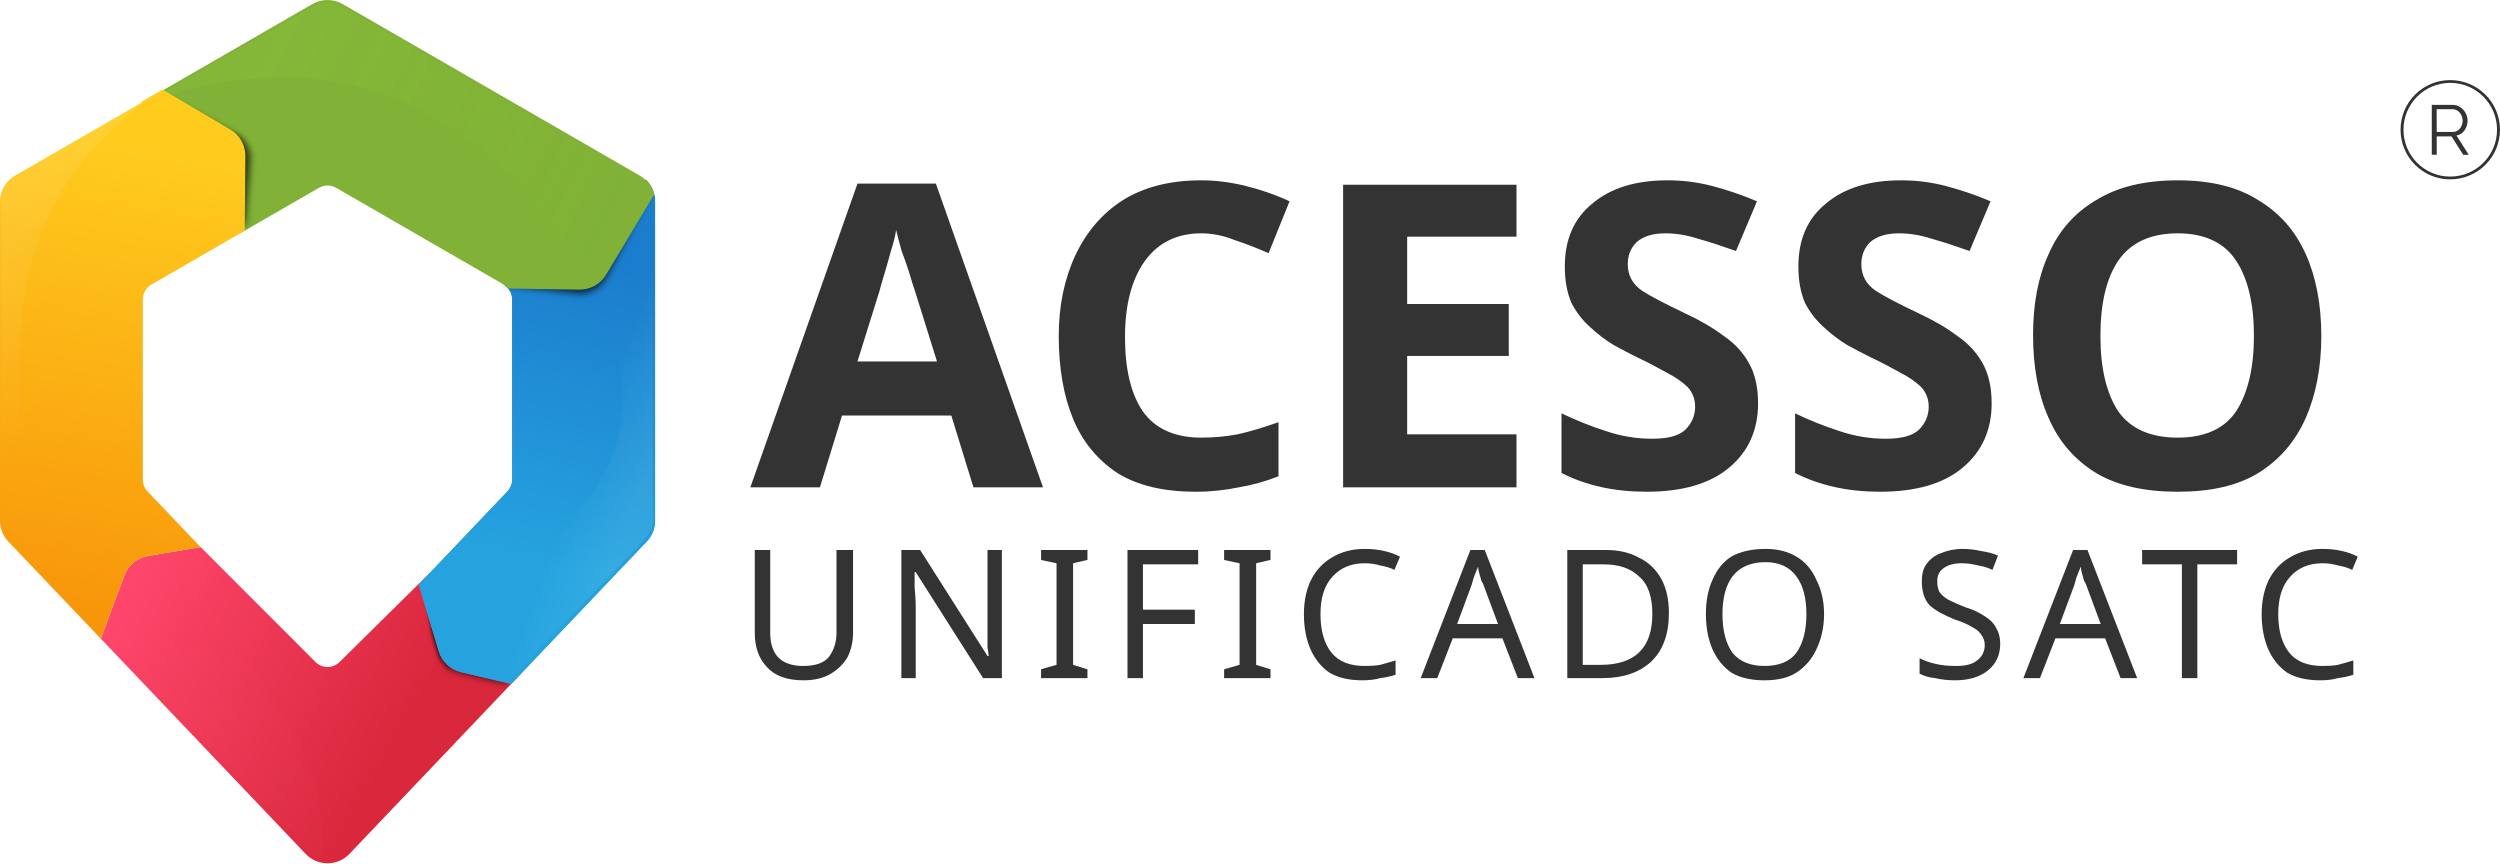
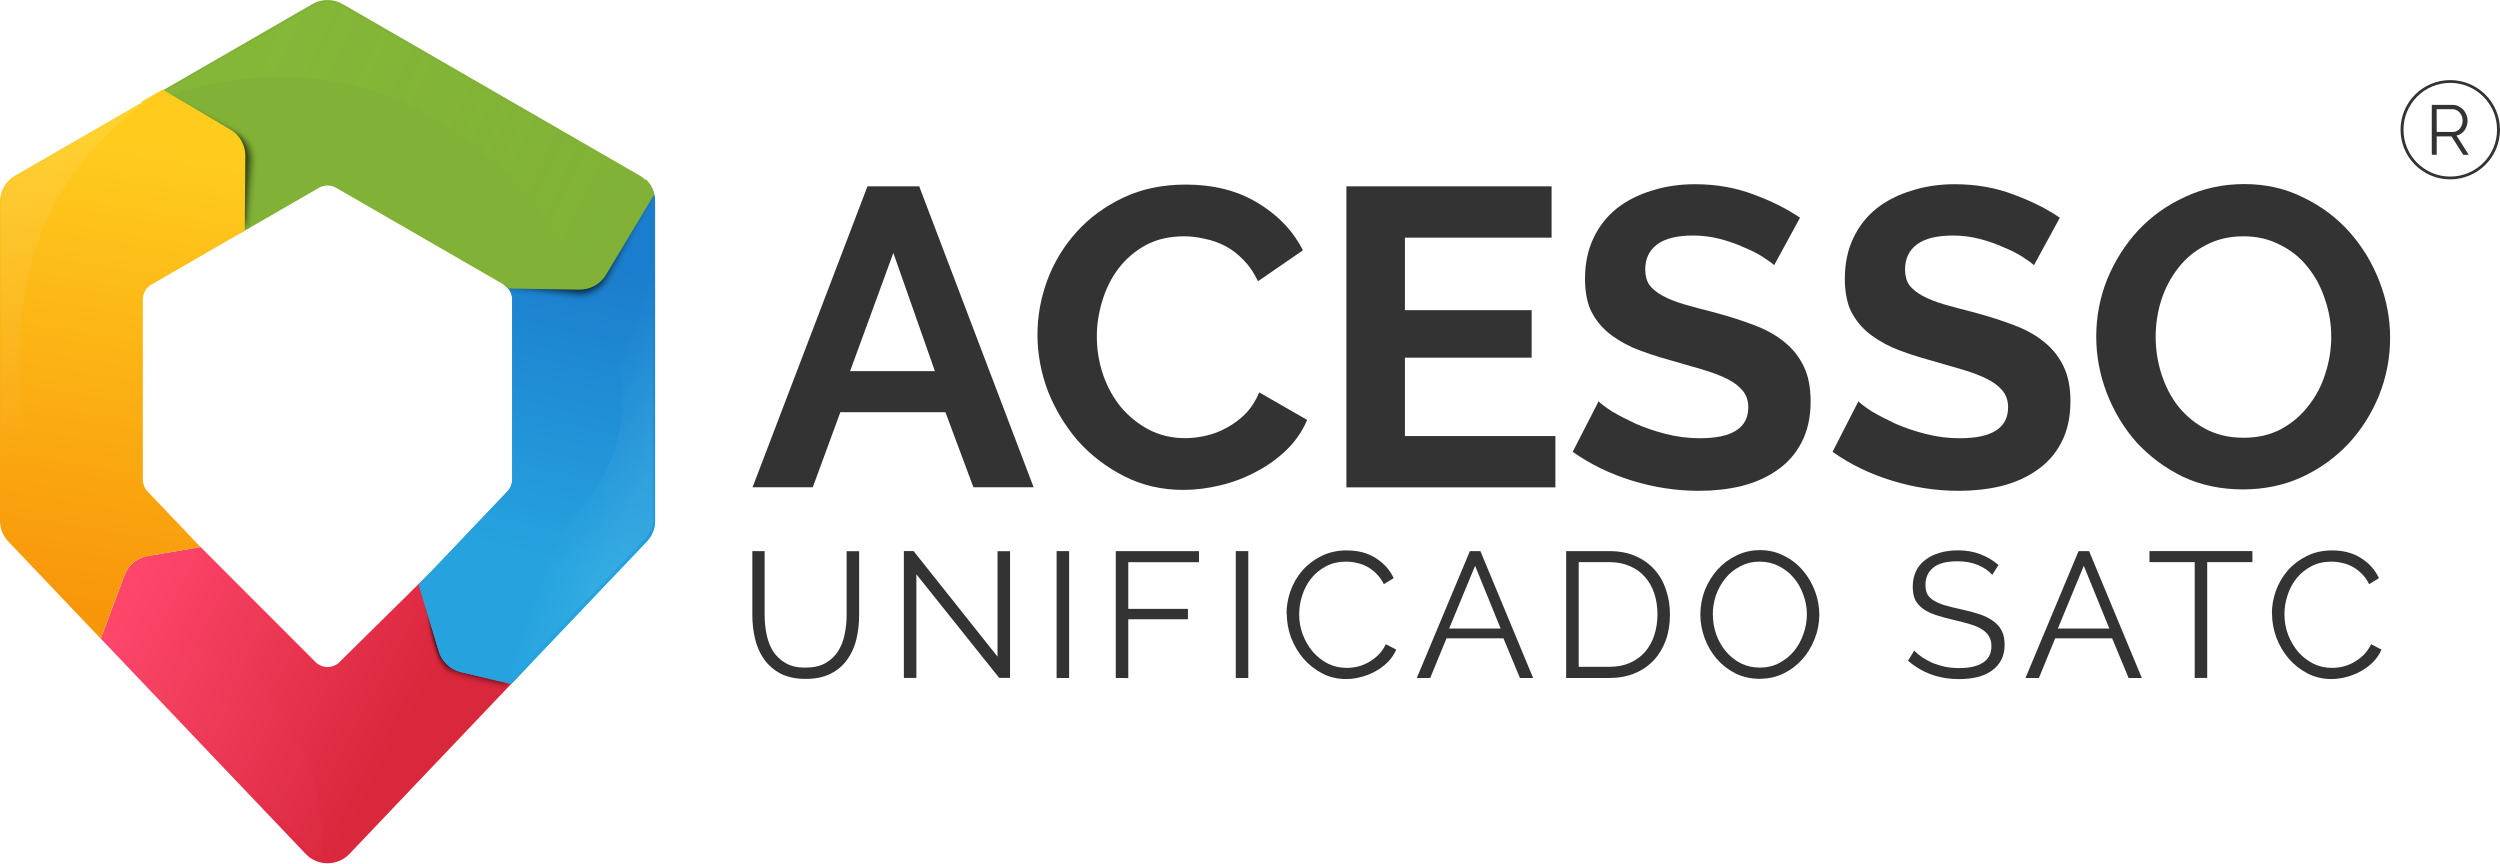
<svg xmlns="http://www.w3.org/2000/svg" xmlns:xlink="http://www.w3.org/1999/xlink" width="35.371mm" height="12.214mm" viewBox="0 0 35.371 12.214" version="1.1" id="svg7308">
  <defs id="defs7302">
    <clipPath id="clipPath86-4-4-1-5-2-3-88-1">
      <path d="M 0,272.487 H 510.417 V 0 H 0 Z" id="path1231-2-6-7-0" />
    </clipPath>
    <linearGradient x1="0" y1="0" x2="1" y2="0" gradientUnits="userSpaceOnUse" gradientTransform="matrix(-5.39e-5,-1232.079,-1232.079,5.39e-5,575.7891,917.7832)" spreadMethod="pad" id="linearGradient19407">
      <stop style="stop-opacity:1;stop-color:#81b237" offset="0" id="stop19401" />
      <stop style="stop-opacity:1;stop-color:#9cd91e" offset="1" id="stop19405" />
    </linearGradient>
    <linearGradient x1="0" y1="0" x2="1" y2="0" gradientUnits="userSpaceOnUse" gradientTransform="matrix(-5.39e-5,-1232.079,-1232.079,5.39e-5,575.7891,917.7832)" spreadMethod="pad" id="linearGradient58122">
      <stop style="stop-opacity:0.065;stop-color:#b9ff4f" offset="0" id="stop58118" />
      <stop style="stop-opacity:0;stop-color:#9cd91e" offset="1" id="stop58120" />
    </linearGradient>
    <mask maskUnits="userSpaceOnUse" id="mask7128-5-0">
      <path id="path7130-4-6" style="color:#000000;font-style:normal;font-variant:normal;font-weight:normal;font-stretch:normal;font-size:medium;line-height:normal;font-family:sans-serif;font-variant-ligatures:normal;font-variant-position:normal;font-variant-caps:normal;font-variant-numeric:normal;font-variant-alternates:normal;font-variant-east-asian:normal;font-feature-settings:normal;font-variation-settings:normal;text-indent:0;text-align:start;text-decoration:none;text-decoration-line:none;text-decoration-style:solid;text-decoration-color:#000000;letter-spacing:normal;word-spacing:normal;text-transform:none;writing-mode:lr-tb;direction:ltr;text-orientation:mixed;dominant-baseline:auto;baseline-shift:baseline;text-anchor:start;white-space:normal;shape-padding:0;shape-margin:0;inline-size:0;clip-rule:nonzero;display:inline;overflow:visible;visibility:visible;isolation:auto;mix-blend-mode:normal;color-interpolation:sRGB;color-interpolation-filters:linearRGB;solid-color:#000000;solid-opacity:1;vector-effect:none;fill:#f8b21b;fill-opacity:1;fill-rule:nonzero;stroke:none;stroke-width:1;stroke-linecap:round;stroke-linejoin:round;stroke-miterlimit:4;stroke-dasharray:none;stroke-dashoffset:0;stroke-opacity:1;paint-order:stroke fill markers;color-rendering:auto;image-rendering:auto;shape-rendering:auto;text-rendering:auto;enable-background:accumulate;stop-color:#000000" d="m 100.949,821.205 0.523,-0.19 -0.006,-0.018 3.096,-1.124 c 0.23,-0.083 0.397,-0.283 0.44,-0.523 l 1.255,-7.081 a 0.683,0.683 0 0 0 0.004,-0.03 c 0.004,-0.023 0.004,-0.046 0.005,-0.069 a 0.683,0.683 0 0 0 3.4e-4,-0.008 0.683,0.683 0 0 0 -0.115,-0.39 l -1.67,-2.52 -0.774,1.315 c -0.063,0.106 -0.153,0.193 -0.261,0.252 -0.102,0.056 -0.216,0.085 -0.332,0.084 l -1.209,-0.01 0.958,1.446 a 0.385,0.385 0 0 1 0.059,0.28 l -0.71,4.004 a 0.385,0.385 0 0 1 -0.248,0.295 l -2.285,0.829 -0.308,1.659 c -0.021,0.114 -0.012,0.232 0.025,0.341 l -5.21e-4,-9e-5 c 0.039,0.117 0.109,0.221 0.202,0.301 z" />
    </mask>
    <linearGradient xlink:href="#linearGradient8829" id="linearGradient11050-8-7" gradientUnits="userSpaceOnUse" x1="109.549" y1="812" x2="103.401" y2="808.67" />
    <linearGradient id="linearGradient8829">
      <stop style="stop-color:#d9273c;stop-opacity:1" offset="0" id="stop8824" />
      <stop style="stop-color:#fe466b;stop-opacity:1" offset="1" id="stop8827" />
    </linearGradient>
    <filter style="color-interpolation-filters:sRGB" id="filter10979-9-8" x="-0.08" width="1.16" y="-0.07" height="1.141">
      <feGaussianBlur stdDeviation="0.065" id="feGaussianBlur10981-4-8" />
    </filter>
    <linearGradient xlink:href="#linearGradient19423" id="linearGradient59551" gradientUnits="userSpaceOnUse" x1="114.041" y1="801.662" x2="112.405" y2="808.474" />
    <linearGradient id="linearGradient19423">
      <stop style="stop-color:#1b7dcd;stop-opacity:1" offset="0" id="stop19419" />
      <stop style="stop-color:#26a3df;stop-opacity:1" offset="1" id="stop19421" />
    </linearGradient>
    <filter style="color-interpolation-filters:sRGB" id="filter10971-1-9" x="-0.064" width="1.127" y="-0.091" height="1.182">
      <feGaussianBlur stdDeviation="0.087" id="feGaussianBlur10973-86-1" />
    </filter>
    <linearGradient xlink:href="#linearGradient58134" id="linearGradient11056-7-4" gradientUnits="userSpaceOnUse" x1="114.779" y1="806.793" x2="113.399" y2="806.302" />
    <linearGradient id="linearGradient58134">
      <stop style="stop-color:#b9ffff;stop-opacity:0.102" offset="0" id="stop58130" />
      <stop style="stop-color:#b9ffff;stop-opacity:0" offset="1" id="stop58132" />
    </linearGradient>
    <linearGradient xlink:href="#linearGradient19407" id="linearGradient11058-2-4" gradientUnits="userSpaceOnUse" x1="105.969" y1="797.332" x2="114.378" y2="801.121" />
    <filter style="color-interpolation-filters:sRGB" id="filter10967-1-6" x="-0.095" width="1.191" y="-0.062" height="1.124">
      <feGaussianBlur stdDeviation="0.077" id="feGaussianBlur10969-2-3" />
    </filter>
    <linearGradient xlink:href="#linearGradient58122" id="linearGradient59553" gradientUnits="userSpaceOnUse" gradientTransform="translate(-0.01653646,0.0578776)" x1="106.528" y1="796.533" x2="114.416" y2="800.254" />
    <linearGradient xlink:href="#linearGradient7136" id="linearGradient11062-7-8" gradientUnits="userSpaceOnUse" x1="103.951" y1="799.074" x2="102.229" y2="809.522" />
    <linearGradient id="linearGradient7136">
      <stop style="stop-color:#ffcc1e;stop-opacity:1" offset="0" id="stop7132" />
      <stop style="stop-color:#f8960a;stop-opacity:1" offset="1" id="stop7134" />
    </linearGradient>
    <mask maskUnits="userSpaceOnUse" id="mask7128-5-0-0">
      <path id="path7130-4-6-9" style="color:#000000;font-style:normal;font-variant:normal;font-weight:normal;font-stretch:normal;font-size:medium;line-height:normal;font-family:sans-serif;font-variant-ligatures:normal;font-variant-position:normal;font-variant-caps:normal;font-variant-numeric:normal;font-variant-alternates:normal;font-variant-east-asian:normal;font-feature-settings:normal;font-variation-settings:normal;text-indent:0;text-align:start;text-decoration:none;text-decoration-line:none;text-decoration-style:solid;text-decoration-color:#000000;letter-spacing:normal;word-spacing:normal;text-transform:none;writing-mode:lr-tb;direction:ltr;text-orientation:mixed;dominant-baseline:auto;baseline-shift:baseline;text-anchor:start;white-space:normal;shape-padding:0;shape-margin:0;inline-size:0;clip-rule:nonzero;display:inline;overflow:visible;visibility:visible;isolation:auto;mix-blend-mode:normal;color-interpolation:sRGB;color-interpolation-filters:linearRGB;solid-color:#000000;solid-opacity:1;vector-effect:none;fill:#f8b21b;fill-opacity:1;fill-rule:nonzero;stroke:none;stroke-width:1;stroke-linecap:round;stroke-linejoin:round;stroke-miterlimit:4;stroke-dasharray:none;stroke-dashoffset:0;stroke-opacity:1;paint-order:stroke fill markers;color-rendering:auto;image-rendering:auto;shape-rendering:auto;text-rendering:auto;enable-background:accumulate;stop-color:#000000" d="m 100.949,821.205 0.523,-0.19 -0.006,-0.018 3.096,-1.124 c 0.23,-0.083 0.397,-0.283 0.44,-0.523 l 1.255,-7.081 a 0.683,0.683 0 0 0 0.004,-0.03 c 0.004,-0.023 0.004,-0.046 0.005,-0.069 a 0.683,0.683 0 0 0 3.4e-4,-0.008 0.683,0.683 0 0 0 -0.115,-0.39 l -1.67,-2.52 -0.774,1.315 c -0.063,0.106 -0.153,0.193 -0.261,0.252 -0.102,0.056 -0.216,0.085 -0.332,0.084 l -1.209,-0.01 0.958,1.446 a 0.385,0.385 0 0 1 0.059,0.28 l -0.71,4.004 a 0.385,0.385 0 0 1 -0.248,0.295 l -2.285,0.829 -0.308,1.659 c -0.021,0.114 -0.012,0.232 0.025,0.341 l -5.21e-4,-9e-5 c 0.039,0.117 0.109,0.221 0.202,0.301 z" />
    </mask>
    <filter style="color-interpolation-filters:sRGB" id="filter10975-8-0" x="-0.069" width="1.138" y="-0.082" height="1.164">
      <feGaussianBlur stdDeviation="0.069" id="feGaussianBlur10977-2-5" />
    </filter>
    <linearGradient xlink:href="#linearGradient58140" id="linearGradient11064-6-7" gradientUnits="userSpaceOnUse" x1="103.806" y1="812.806" x2="104.448" y2="809.857" />
    <linearGradient id="linearGradient58140">
      <stop style="stop-color:#ffffff;stop-opacity:0.012" offset="0" id="stop58136" />
      <stop style="stop-color:#fefefe;stop-opacity:0" offset="1" id="stop58138" />
    </linearGradient>
    <linearGradient xlink:href="#linearGradient58128" id="linearGradient11066-6-4" gradientUnits="userSpaceOnUse" x1="98.993" y1="799.286" x2="103.352" y2="802.949" />
    <linearGradient id="linearGradient58128">
      <stop style="stop-color:#fefefe;stop-opacity:0.134" offset="0" id="stop58124" />
      <stop style="stop-color:#fefefe;stop-opacity:0;" offset="1" id="stop58126" />
    </linearGradient>
    <linearGradient xlink:href="#linearGradient19423" id="linearGradient1405" gradientUnits="userSpaceOnUse" x1="114.041" y1="801.662" x2="112.405" y2="808.474" />
  </defs>
  <g id="layer1" transform="translate(-77.37483,-185.5533)">
    <g id="g59726" transform="translate(-153.7238,180.6441)">
      <g id="g11046-2-1" transform="matrix(0.6272541,0,0,0.6272541,168.1795,-494.2279)">
        <path id="path11020-6-2" style="color:#000000;font-style:normal;font-variant:normal;font-weight:normal;font-stretch:normal;font-size:medium;line-height:normal;font-family:sans-serif;font-variant-ligatures:normal;font-variant-position:normal;font-variant-caps:normal;font-variant-numeric:normal;font-variant-alternates:normal;font-variant-east-asian:normal;font-feature-settings:normal;font-variation-settings:normal;text-indent:0;text-align:start;text-decoration:none;text-decoration-line:none;text-decoration-style:solid;text-decoration-color:#000000;letter-spacing:normal;word-spacing:normal;text-transform:none;writing-mode:lr-tb;direction:ltr;text-orientation:mixed;dominant-baseline:auto;baseline-shift:baseline;text-anchor:start;white-space:normal;shape-padding:0;shape-margin:0;inline-size:0;clip-rule:nonzero;display:inline;overflow:visible;visibility:visible;isolation:auto;mix-blend-mode:normal;color-interpolation:sRGB;color-interpolation-filters:linearRGB;solid-color:#000000;solid-opacity:1;vector-effect:none;fill:url(#linearGradient11050-8-7);fill-opacity:1;fill-rule:nonzero;stroke:none;stroke-width:1;stroke-linecap:round;stroke-linejoin:round;stroke-miterlimit:4;stroke-dasharray:none;stroke-dashoffset:0;stroke-opacity:1;paint-order:stroke fill markers;color-rendering:auto;image-rendering:auto;shape-rendering:auto;text-rendering:auto;enable-background:accumulate;stop-color:#000000" d="m 104.834,808.089 -1.193,0.201 c -0.114,0.02 -0.222,0.068 -0.312,0.141 -0.096,0.077 -0.17,0.178 -0.213,0.294 l -0.533,1.43 4.62,4.855 c 0.269,0.282 0.719,0.282 0.988,0 l 4.051,-4.257 -2.242,-2.077 -2.025,1.999 c -0.152,0.159 -0.405,0.159 -0.557,0 z" />
        <path id="path11022-18-6" style="color:#000000;font-style:normal;font-variant:normal;font-weight:normal;font-stretch:normal;font-size:medium;line-height:normal;font-family:sans-serif;font-variant-ligatures:normal;font-variant-position:normal;font-variant-caps:normal;font-variant-numeric:normal;font-variant-alternates:normal;font-variant-east-asian:normal;font-feature-settings:normal;font-variation-settings:normal;text-indent:0;text-align:start;text-decoration:none;text-decoration-line:none;text-decoration-style:solid;text-decoration-color:#000000;letter-spacing:normal;word-spacing:normal;text-transform:none;writing-mode:lr-tb;direction:ltr;text-orientation:mixed;dominant-baseline:auto;baseline-shift:baseline;text-anchor:start;white-space:normal;shape-padding:0;shape-margin:0;inline-size:0;clip-rule:nonzero;display:inline;overflow:visible;visibility:visible;isolation:auto;mix-blend-mode:normal;color-interpolation:sRGB;color-interpolation-filters:linearRGB;solid-color:#000000;solid-opacity:1;vector-effect:none;fill:#000000;fill-opacity:0.7;fill-rule:nonzero;stroke:none;stroke-width:1;stroke-linecap:round;stroke-linejoin:round;stroke-miterlimit:4;stroke-dasharray:none;stroke-dashoffset:0;stroke-opacity:1;paint-order:stroke fill markers;filter:url(#filter10979-9-8);color-rendering:auto;image-rendering:auto;shape-rendering:auto;text-rendering:auto;enable-background:accumulate;stop-color:#000000" d="m 110.796,811.775 c 0.107,-0.06 0.394,-0.582 0.456,-0.688 0.549,-0.952 0.081,-0.329 0.224,-0.639 l -2.593,1.261 1.044,0.156 c 0.116,-5.1e-4 0.589,0.035 0.69,-0.022 z" transform="rotate(73.64194,111.2403,810.9927)" />
        <path id="path11024-4-4" style="color:#000000;font-style:normal;font-variant:normal;font-weight:normal;font-stretch:normal;font-size:medium;line-height:normal;font-family:sans-serif;font-variant-ligatures:normal;font-variant-position:normal;font-variant-caps:normal;font-variant-numeric:normal;font-variant-alternates:normal;font-variant-east-asian:normal;font-feature-settings:normal;font-variation-settings:normal;text-indent:0;text-align:start;text-decoration:none;text-decoration-line:none;text-decoration-style:solid;text-decoration-color:#000000;letter-spacing:normal;word-spacing:normal;text-transform:none;writing-mode:lr-tb;direction:ltr;text-orientation:mixed;dominant-baseline:auto;baseline-shift:baseline;text-anchor:start;white-space:normal;shape-padding:0;shape-margin:0;inline-size:0;clip-rule:nonzero;display:inline;overflow:visible;visibility:visible;isolation:auto;mix-blend-mode:normal;color-interpolation:sRGB;color-interpolation-filters:linearRGB;solid-color:#000000;solid-opacity:1;vector-effect:none;fill:url(#linearGradient1405);fill-opacity:1;fill-rule:nonzero;stroke:none;stroke-width:1;stroke-linecap:round;stroke-linejoin:round;stroke-miterlimit:4;stroke-dasharray:none;stroke-dashoffset:0;stroke-opacity:1;paint-order:stroke fill markers;color-rendering:auto;image-rendering:auto;shape-rendering:auto;text-rendering:auto;enable-background:accumulate;stop-color:#000000" d="m 114.935,799.876 -3.257,2.296 a 0.385,0.385 0 0 1 0.183,0.328 v 4.067 a 0.385,0.385 0 0 1 -0.105,0.265 l -2.002,2.103 0.452,1.506 c 0.034,0.111 0.095,0.211 0.179,0.292 0.088,0.086 0.198,0.147 0.318,0.176 l 1.136,0.268 3.058,-3.213 a 0.683,0.683 0 0 0 0.18,-0.367 c 0.003,-0.026 0.007,-0.053 0.007,-0.08 a 0.683,0.683 0 0 0 5.2e-4,-0.003 v -0.002 a 0.683,0.683 0 0 0 0,-0.019 v -7.192 c 8e-5,-0.155 -0.052,-0.305 -0.149,-0.426 z" />
        <path id="path11026-8-8" style="color:#000000;font-style:normal;font-variant:normal;font-weight:normal;font-stretch:normal;font-size:medium;line-height:normal;font-family:sans-serif;font-variant-ligatures:normal;font-variant-position:normal;font-variant-caps:normal;font-variant-numeric:normal;font-variant-alternates:normal;font-variant-east-asian:normal;font-feature-settings:normal;font-variation-settings:normal;text-indent:0;text-align:start;text-decoration:none;text-decoration-line:none;text-decoration-style:solid;text-decoration-color:#000000;letter-spacing:normal;word-spacing:normal;text-transform:none;writing-mode:lr-tb;direction:ltr;text-orientation:mixed;dominant-baseline:auto;baseline-shift:baseline;text-anchor:start;white-space:normal;shape-padding:0;shape-margin:0;inline-size:0;clip-rule:nonzero;display:inline;overflow:visible;visibility:visible;isolation:auto;mix-blend-mode:normal;color-interpolation:sRGB;color-interpolation-filters:linearRGB;solid-color:#000000;solid-opacity:1;vector-effect:none;fill:url(#linearGradient59551);fill-opacity:1;fill-rule:nonzero;stroke:none;stroke-width:1;stroke-linecap:round;stroke-linejoin:round;stroke-miterlimit:4;stroke-dasharray:none;stroke-dashoffset:0;stroke-opacity:1;paint-order:stroke fill markers;color-rendering:auto;image-rendering:auto;shape-rendering:auto;text-rendering:auto;enable-background:accumulate;stop-color:#000000" d="m 114.935,799.876 -3.257,2.296 a 0.385,0.385 0 0 1 0.183,0.328 v 4.067 a 0.385,0.385 0 0 1 -0.105,0.265 l -2.002,2.103 0.452,1.506 c 0.034,0.111 0.095,0.211 0.179,0.292 0.088,0.086 0.198,0.147 0.318,0.176 l 1.136,0.268 3.058,-3.213 a 0.683,0.683 0 0 0 0.18,-0.367 c 0.003,-0.026 0.007,-0.053 0.007,-0.08 a 0.683,0.683 0 0 0 5.2e-4,-0.003 v -0.002 a 0.683,0.683 0 0 0 0,-0.019 v -7.192 c 8e-5,-0.155 -0.052,-0.305 -0.149,-0.426 z" />
        <path id="path11028-1-4" style="color:#000000;font-style:normal;font-variant:normal;font-weight:normal;font-stretch:normal;font-size:medium;line-height:normal;font-family:sans-serif;font-variant-ligatures:normal;font-variant-position:normal;font-variant-caps:normal;font-variant-numeric:normal;font-variant-alternates:normal;font-variant-east-asian:normal;font-feature-settings:normal;font-variation-settings:normal;text-indent:0;text-align:start;text-decoration:none;text-decoration-line:none;text-decoration-style:solid;text-decoration-color:#000000;letter-spacing:normal;word-spacing:normal;text-transform:none;writing-mode:lr-tb;direction:ltr;text-orientation:mixed;dominant-baseline:auto;baseline-shift:baseline;text-anchor:start;white-space:normal;shape-padding:0;shape-margin:0;inline-size:0;clip-rule:nonzero;display:inline;overflow:visible;visibility:visible;isolation:auto;mix-blend-mode:normal;color-interpolation:sRGB;color-interpolation-filters:linearRGB;solid-color:#000000;solid-opacity:1;vector-effect:none;fill:#000000;fill-opacity:0.7;fill-rule:nonzero;stroke:none;stroke-width:1;stroke-linecap:round;stroke-linejoin:round;stroke-miterlimit:4;stroke-dasharray:none;stroke-dashoffset:0;stroke-opacity:1;paint-order:stroke fill markers;filter:url(#filter10971-1-9);color-rendering:auto;image-rendering:auto;shape-rendering:auto;text-rendering:auto;enable-background:accumulate;stop-color:#000000" d="m 113.711,802.285 c 0.107,-0.06 0.197,-0.148 0.259,-0.254 l 0.982,-1.949 -3.274,2.091 1.703,0.2 c 0.116,-5.1e-4 0.23,-0.031 0.331,-0.088 z" />
        <path style="fill:url(#linearGradient11056-7-4);fill-opacity:1;stroke:none;stroke-width:0.265px;stroke-linecap:butt;stroke-linejoin:miter;stroke-opacity:1" d="m 115.037,800.232 -0.002,7.114 c 0.026,0.162 0.018,0.337 -0.209,0.594 l -2.999,3.117 c -0.427,-3.915 4.289,-3.574 1.784,-9.082 z" id="path11030-3-4" />
        <path id="path11032-3-9" style="color:#000000;font-style:normal;font-variant:normal;font-weight:normal;font-stretch:normal;font-size:medium;line-height:normal;font-family:sans-serif;font-variant-ligatures:normal;font-variant-position:normal;font-variant-caps:normal;font-variant-numeric:normal;font-variant-alternates:normal;font-variant-east-asian:normal;font-feature-settings:normal;font-variation-settings:normal;text-indent:0;text-align:start;text-decoration:none;text-decoration-line:none;text-decoration-style:solid;text-decoration-color:#000000;letter-spacing:normal;word-spacing:normal;text-transform:none;writing-mode:lr-tb;direction:ltr;text-orientation:mixed;dominant-baseline:auto;baseline-shift:baseline;text-anchor:start;white-space:normal;shape-padding:0;shape-margin:0;inline-size:0;clip-rule:nonzero;display:inline;overflow:visible;visibility:visible;isolation:auto;mix-blend-mode:normal;color-interpolation:sRGB;color-interpolation-filters:linearRGB;solid-color:#000000;solid-opacity:1;vector-effect:none;fill:url(#linearGradient11058-2-4);fill-opacity:1;fill-rule:nonzero;stroke:none;stroke-width:1;stroke-linecap:round;stroke-linejoin:round;stroke-miterlimit:4;stroke-dasharray:none;stroke-dashoffset:0;stroke-opacity:1;paint-order:stroke fill markers;color-rendering:auto;image-rendering:auto;shape-rendering:auto;text-rendering:auto;enable-background:accumulate;stop-color:#000000" d="m 107.707,795.75 c -0.123,-0.002 -0.245,0.029 -0.351,0.09 l -3.415,1.971 1.806,3.188 1.758,-1.014 a 0.385,0.385 0 0 1 0.198,-0.051 0.385,0.385 0 0 1 0.186,0.051 l 3.78,2.182 a 0.385,0.385 0 0 1 0.106,0.09 l 1.606,0.025 c 0.116,9.5e-4 0.23,-0.027 0.332,-0.082 0.109,-0.058 0.2,-0.144 0.264,-0.249 l 1.09,-1.821 a 0.683,0.683 0 0 0 -0.187,-0.335 l -0.015,0.009 c -0.038,-0.035 -0.078,-0.067 -0.122,-0.092 l -6.705,-3.871 c -0.101,-0.058 -0.214,-0.088 -0.33,-0.09 z" />
        <path id="path11034-1-8" style="color:#000000;font-style:normal;font-variant:normal;font-weight:normal;font-stretch:normal;font-size:medium;line-height:normal;font-family:sans-serif;font-variant-ligatures:normal;font-variant-position:normal;font-variant-caps:normal;font-variant-numeric:normal;font-variant-alternates:normal;font-variant-east-asian:normal;font-feature-settings:normal;font-variation-settings:normal;text-indent:0;text-align:start;text-decoration:none;text-decoration-line:none;text-decoration-style:solid;text-decoration-color:#000000;letter-spacing:normal;word-spacing:normal;text-transform:none;writing-mode:lr-tb;direction:ltr;text-orientation:mixed;dominant-baseline:auto;baseline-shift:baseline;text-anchor:start;white-space:normal;shape-padding:0;shape-margin:0;inline-size:0;clip-rule:nonzero;display:inline;overflow:visible;visibility:visible;isolation:auto;mix-blend-mode:normal;color-interpolation:sRGB;color-interpolation-filters:linearRGB;solid-color:#000000;solid-opacity:1;vector-effect:none;fill:#000000;fill-opacity:0.7;fill-rule:nonzero;stroke:none;stroke-width:1;stroke-linecap:round;stroke-linejoin:round;stroke-miterlimit:4;stroke-dasharray:none;stroke-dashoffset:0;stroke-opacity:1;paint-order:stroke fill markers;filter:url(#filter10967-1-6);color-rendering:auto;image-rendering:auto;shape-rendering:auto;text-rendering:auto;enable-background:accumulate;stop-color:#000000" d="m 102.453,809.451 c 0.107,-0.06 0.197,-0.148 0.259,-0.254 l 0.636,-1.79 -2.707,2.228 1.482,-0.096 c 0.116,-5.1e-4 0.23,-0.031 0.331,-0.088 z" transform="rotate(-81.77969,98.20286,802.2803)" />
        <path style="fill:url(#linearGradient59553);fill-opacity:1;stroke:none;stroke-width:0.265px;stroke-linecap:butt;stroke-linejoin:miter;stroke-opacity:1" d="m 103.486,798.121 3.926,-2.25 c 0.149,-0.071 0.318,-0.113 0.628,0.033 l 6.823,3.947 0.187,0.335 -1.355,2.155 c -2.468,-4.552 -6.291,-5.752 -10.208,-4.221 z" id="path11036-3-2" />
        <path id="path11038-0-8" style="color:#000000;font-style:normal;font-variant:normal;font-weight:normal;font-stretch:normal;font-size:medium;line-height:normal;font-family:sans-serif;font-variant-ligatures:normal;font-variant-position:normal;font-variant-caps:normal;font-variant-numeric:normal;font-variant-alternates:normal;font-variant-east-asian:normal;font-feature-settings:normal;font-variation-settings:normal;text-indent:0;text-align:start;text-decoration:none;text-decoration-line:none;text-decoration-style:solid;text-decoration-color:#000000;letter-spacing:normal;word-spacing:normal;text-transform:none;writing-mode:lr-tb;direction:ltr;text-orientation:mixed;dominant-baseline:auto;baseline-shift:baseline;text-anchor:start;white-space:normal;shape-padding:0;shape-margin:0;inline-size:0;clip-rule:nonzero;display:inline;overflow:visible;visibility:visible;isolation:auto;mix-blend-mode:normal;color-interpolation:sRGB;color-interpolation-filters:linearRGB;solid-color:#000000;solid-opacity:1;vector-effect:none;fill:url(#linearGradient11062-7-8);fill-opacity:1;fill-rule:nonzero;stroke:none;stroke-width:1;stroke-linecap:round;stroke-linejoin:round;stroke-miterlimit:4;stroke-dasharray:none;stroke-dashoffset:0;stroke-opacity:1;paint-order:stroke fill markers;color-rendering:auto;image-rendering:auto;shape-rendering:auto;text-rendering:auto;enable-background:accumulate;stop-color:#000000" d="m 103.976,797.77 -0.482,0.278 0.009,0.016 -2.853,1.647 c -0.211,0.122 -0.342,0.348 -0.342,0.592 v 7.192 a 0.683,0.683 0 0 0 0.001,0.03 c 2.6e-4,0.023 0.004,0.046 0.007,0.069 a 0.683,0.683 0 0 0 10e-4,0.008 0.683,0.683 0 0 0 0.181,0.364 l 2.084,2.19 0.533,-1.43 c 0.043,-0.115 0.117,-0.217 0.213,-0.294 0.09,-0.073 0.198,-0.121 0.312,-0.141 l 1.193,-0.201 -1.196,-1.256 a 0.385,0.385 0 0 1 -0.106,-0.265 v -4.067 a 0.385,0.385 0 0 1 0.193,-0.334 l 2.105,-1.215 0.014,-1.688 c 8e-4,-0.116 -0.029,-0.23 -0.085,-0.332 h 5.2e-4 c -0.059,-0.108 -0.146,-0.199 -0.252,-0.261 z" />
        <path id="path11040-4-5" style="color:#000000;font-style:normal;font-variant:normal;font-weight:normal;font-stretch:normal;font-size:medium;line-height:normal;font-family:sans-serif;font-variant-ligatures:normal;font-variant-position:normal;font-variant-caps:normal;font-variant-numeric:normal;font-variant-alternates:normal;font-variant-east-asian:normal;font-feature-settings:normal;font-variation-settings:normal;text-indent:0;text-align:start;text-decoration:none;text-decoration-line:none;text-decoration-style:solid;text-decoration-color:#000000;letter-spacing:normal;word-spacing:normal;text-transform:none;writing-mode:lr-tb;direction:ltr;text-orientation:mixed;dominant-baseline:auto;baseline-shift:baseline;text-anchor:start;white-space:normal;shape-padding:0;shape-margin:0;inline-size:0;clip-rule:nonzero;display:inline;overflow:visible;visibility:visible;isolation:auto;mix-blend-mode:normal;color-interpolation:sRGB;color-interpolation-filters:linearRGB;solid-color:#000000;solid-opacity:1;vector-effect:none;fill:#000000;fill-opacity:1;fill-rule:nonzero;stroke:none;stroke-width:1;stroke-linecap:round;stroke-linejoin:round;stroke-miterlimit:4;stroke-dasharray:none;stroke-dashoffset:0;stroke-opacity:1;paint-order:stroke fill markers;filter:url(#filter10975-8-0);color-rendering:auto;image-rendering:auto;shape-rendering:auto;text-rendering:auto;enable-background:accumulate;stop-color:#000000" d="m 104.09,809.972 0.364,-0.702 -2.727,1.579 1.507,-0.018 c 0.481,0.098 0.675,-0.465 0.976,-1.041 z" transform="rotate(169.9465,103.4928,809.6202)" mask="url(#mask7128-5-0-0)" />
        <path style="fill:url(#linearGradient11064-6-7);fill-opacity:1;stroke:none;stroke-width:0.265px;stroke-linecap:butt;stroke-linejoin:miter;stroke-opacity:1" d="m 104.834,808.089 -1.223,0.232 c -0.156,0.05 -0.389,0.173 -0.486,0.434 l -0.522,1.394 4.924,4.997 c 0.447,-2.699 -2.426,-4.674 -2.693,-7.057 z" id="path11042-5-9" />
        <path style="fill:url(#linearGradient11066-6-4);fill-opacity:1;stroke:none;stroke-width:0.265px;stroke-linecap:butt;stroke-linejoin:miter;stroke-opacity:1" d="m 103.941,797.811 c -4.161,2.743 -3.437,6.962 -2.328,11.298 l -1.052,-1.131 c -0.112,-0.141 -0.2,-0.292 -0.228,-0.605 l -0.006,-7.08 c 0.015,-0.294 0.175,-0.484 0.408,-0.613 z" id="path11044-5-5" />
      </g>
      <g id="g59700" style="fill:#333333">
        <g id="g11016-4-2" transform="matrix(1.013498,0,0,1.013498,191.9995,-34.824)" style="fill:#333333">
          <path style="color:#000000;font-style:normal;font-variant:normal;font-weight:normal;font-stretch:normal;font-size:medium;line-height:normal;font-family:sans-serif;font-variant-ligatures:normal;font-variant-position:normal;font-variant-caps:normal;font-variant-numeric:normal;font-variant-alternates:normal;font-variant-east-asian:normal;font-feature-settings:normal;font-variation-settings:normal;text-indent:0;text-align:start;text-decoration:none;text-decoration-line:none;text-decoration-style:solid;text-decoration-color:#000000;letter-spacing:normal;word-spacing:normal;text-transform:none;writing-mode:lr-tb;direction:ltr;text-orientation:mixed;dominant-baseline:auto;baseline-shift:baseline;text-anchor:start;white-space:normal;shape-padding:0;shape-margin:0;inline-size:0;clip-rule:nonzero;display:inline;overflow:visible;visibility:visible;opacity:1;isolation:auto;mix-blend-mode:normal;color-interpolation:sRGB;color-interpolation-filters:linearRGB;solid-color:#000000;solid-opacity:1;vector-effect:none;fill:#333333;fill-opacity:1;fill-rule:nonzero;stroke:none;stroke-linecap:round;stroke-linejoin:round;stroke-miterlimit:4;stroke-dasharray:none;stroke-dashoffset:0;stroke-opacity:1;paint-order:stroke fill markers;color-rendering:auto;image-rendering:auto;shape-rendering:auto;text-rendering:auto;enable-background:accumulate;stop-color:#000000;stop-opacity:1" d="m 72.783,40.322 c -0.383,0 -0.693,0.31 -0.693,0.693 0,0.383 0.31,0.693 0.693,0.693 0.383,0 0.695,-0.31 0.695,-0.693 0,-0.383 -0.312,-0.693 -0.695,-0.693 z m 0,0.039 c 0.361,0 0.654,0.293 0.654,0.654 0,0.361 -0.293,0.654 -0.654,0.654 -0.361,0 -0.652,-0.293 -0.652,-0.654 0,-0.361 0.291,-0.654 0.652,-0.654 z" id="circle11010-95-8" />
          <g aria-label="R" id="text11014-5-5" style="font-style:normal;font-variant:normal;font-weight:normal;font-stretch:normal;font-size:0.98px;line-height:1.25;font-family:Raleway;-inkscape-font-specification:'Raleway, Normal';font-variant-ligatures:normal;font-variant-caps:normal;font-variant-numeric:normal;font-variant-east-asian:normal;fill:#333333;fill-opacity:1;stroke:none;stroke-width:0.023">
-             <path d="m 72.526,41.364 v -0.696 h 0.294 q 0.045,0 0.082,0.02 0.038,0.019 0.066,0.05 0.027,0.03 0.042,0.07 0.016,0.039 0.016,0.079 0,0.038 -0.012,0.074 -0.011,0.034 -0.031,0.063 -0.02,0.027 -0.048,0.047 -0.028,0.019 -0.064,0.025 l 0.171,0.269 h -0.077 l -0.164,-0.257 h -0.206 v 0.257 z m 0.069,-0.318 h 0.227 q 0.03,0 0.055,-0.013 0.025,-0.014 0.043,-0.036 0.018,-0.023 0.027,-0.051 0.01,-0.028 0.01,-0.06 0,-0.031 -0.012,-0.06 -0.011,-0.029 -0.03,-0.051 -0.019,-0.022 -0.045,-0.034 -0.025,-0.013 -0.054,-0.013 h -0.222 z" style="font-style:normal;font-variant:normal;font-weight:normal;font-stretch:normal;font-size:0.98px;font-family:Raleway;-inkscape-font-specification:'Raleway, Normal';font-variant-ligatures:normal;font-variant-caps:normal;font-variant-numeric:normal;font-variant-east-asian:normal;text-align:center;text-anchor:middle;fill:#333333;fill-opacity:1;stroke-width:0.023" id="path60780" />
+             <path d="m 72.526,41.364 v -0.696 h 0.294 q 0.045,0 0.082,0.02 0.038,0.019 0.066,0.05 0.027,0.03 0.042,0.07 0.016,0.039 0.016,0.079 0,0.038 -0.012,0.074 -0.011,0.034 -0.031,0.063 -0.02,0.027 -0.048,0.047 -0.028,0.019 -0.064,0.025 l 0.171,0.269 h -0.077 l -0.164,-0.257 h -0.206 v 0.257 z m 0.069,-0.318 h 0.227 q 0.03,0 0.055,-0.013 0.025,-0.014 0.043,-0.036 0.018,-0.023 0.027,-0.051 0.01,-0.028 0.01,-0.06 0,-0.031 -0.012,-0.06 -0.011,-0.029 -0.03,-0.051 -0.019,-0.022 -0.045,-0.034 -0.025,-0.013 -0.054,-0.013 h -0.222 z" style="font-style:normal;font-variant:normal;font-weight:normal;font-stretch:normal;font-size:0.98px;font-family:Raleway;-inkscape-font-specification:'Raleway, Normal';font-variant-ligatures:normal;font-variant-caps:normal;font-variant-numeric:normal;font-variant-east-asian:normal;text-align:center;text-anchor:middle;fill:#333333;fill-opacity:1;stroke-width:0.023" id="path902" />
          </g>
        </g>
        <g id="g59689" transform="translate(0,0.07757554)" style="fill:#333333">
-           <text xml:space="preserve" style="font-style:normal;font-variant:normal;font-weight:normal;font-stretch:normal;font-size:2.528px;line-height:1.25;font-family:Raleway;-inkscape-font-specification:'Raleway, Normal';font-variant-ligatures:normal;font-variant-caps:normal;font-variant-numeric:normal;font-variant-east-asian:normal;letter-spacing:0.21px;fill:#333333;fill-opacity:1;stroke:none;stroke-width:0.076;stroke-miterlimit:4;stroke-dasharray:none" x="241.543" y="14.424" id="text58835-0">
-             <tspan id="tspan58833-8" x="241.543" y="14.424" style="font-style:normal;font-variant:normal;font-weight:normal;font-stretch:normal;font-size:2.528px;font-family:Raleway;-inkscape-font-specification:'Raleway, Normal';font-variant-ligatures:normal;font-variant-caps:normal;font-variant-numeric:normal;font-variant-east-asian:normal;fill:#333333;fill-opacity:1;stroke-width:0.076;stroke-miterlimit:4;stroke-dasharray:none">UNIFICADO SATC</tspan>
-           </text>
-           <text xml:space="preserve" style="font-style:normal;font-variant:normal;font-weight:bold;font-stretch:normal;font-size:5.997px;line-height:1.25;font-family:Raleway;-inkscape-font-specification:'Raleway, Bold';font-variant-ligatures:normal;font-variant-caps:normal;font-variant-numeric:normal;font-variant-east-asian:normal;fill:#333333;fill-opacity:1;stroke:none;stroke-width:0.131" x="241.716" y="11.726" id="text58831-5">
-             <tspan id="tspan58829-1" x="241.716" y="11.726" style="font-style:normal;font-variant:normal;font-weight:bold;font-stretch:normal;font-size:5.997px;font-family:Raleway;-inkscape-font-specification:'Raleway, Bold';font-variant-ligatures:normal;font-variant-caps:normal;font-variant-numeric:normal;font-variant-east-asian:normal;fill:#333333;fill-opacity:1;stroke-width:0.131">ACESSO</tspan>
-           </text>
+           <g aria-label="UNIFICADO SATC" id="text58835-0" style="font-style:normal;font-variant:normal;font-weight:normal;font-stretch:normal;font-size:2.528px;line-height:1.25;font-family:Raleway;-inkscape-font-specification:'Raleway, Normal';font-variant-ligatures:normal;font-variant-caps:normal;font-variant-numeric:normal;font-variant-east-asian:normal;letter-spacing:0.21px;fill:#333333;fill-opacity:1;stroke:none;stroke-width:0.076;stroke-miterlimit:4;stroke-dasharray:none">
+             <path d="m 242.496,14.277 q 0.169,0 0.281,-0.063 0.114,-0.066 0.179,-0.169 0.068,-0.106 0.093,-0.24 0.028,-0.134 0.028,-0.27 v -0.905 h 0.177 v 0.905 q 0,0.182 -0.04,0.346 -0.04,0.162 -0.131,0.286 -0.088,0.124 -0.233,0.197 -0.144,0.073 -0.351,0.073 -0.212,0 -0.359,-0.076 -0.144,-0.078 -0.233,-0.205 -0.088,-0.126 -0.126,-0.288 -0.038,-0.162 -0.038,-0.334 v -0.905 h 0.174 v 0.905 q 0,0.142 0.028,0.276 0.028,0.134 0.093,0.238 0.068,0.104 0.179,0.167 0.111,0.063 0.278,0.063 z" style="font-style:normal;font-variant:normal;font-weight:normal;font-stretch:normal;font-size:2.528px;font-family:Raleway;-inkscape-font-specification:'Raleway, Normal';font-variant-ligatures:normal;font-variant-caps:normal;font-variant-numeric:normal;font-variant-east-asian:normal;fill:#333333;fill-opacity:1;stroke-width:0.076;stroke-miterlimit:4;stroke-dasharray:none" id="path916" />
+             <path d="m 244.064,12.957 v 1.466 h -0.177 v -1.795 h 0.137 l 1.188,1.494 v -1.492 h 0.177 v 1.792 h -0.154 z" style="font-style:normal;font-variant:normal;font-weight:normal;font-stretch:normal;font-size:2.528px;font-family:Raleway;-inkscape-font-specification:'Raleway, Normal';font-variant-ligatures:normal;font-variant-caps:normal;font-variant-numeric:normal;font-variant-east-asian:normal;fill:#333333;fill-opacity:1;stroke-width:0.076;stroke-miterlimit:4;stroke-dasharray:none" id="path918" />
+             <path d="m 246.048,14.424 v -1.795 h 0.177 v 1.795 z" style="font-style:normal;font-variant:normal;font-weight:normal;font-stretch:normal;font-size:2.528px;font-family:Raleway;-inkscape-font-specification:'Raleway, Normal';font-variant-ligatures:normal;font-variant-caps:normal;font-variant-numeric:normal;font-variant-east-asian:normal;fill:#333333;fill-opacity:1;stroke-width:0.076;stroke-miterlimit:4;stroke-dasharray:none" id="path920" />
+             <path d="m 246.885,14.424 v -1.795 h 1.178 v 0.157 h -1.001 v 0.66 h 0.844 v 0.147 h -0.844 v 0.832 z" style="font-style:normal;font-variant:normal;font-weight:normal;font-stretch:normal;font-size:2.528px;font-family:Raleway;-inkscape-font-specification:'Raleway, Normal';font-variant-ligatures:normal;font-variant-caps:normal;font-variant-numeric:normal;font-variant-east-asian:normal;fill:#333333;fill-opacity:1;stroke-width:0.076;stroke-miterlimit:4;stroke-dasharray:none" id="path922" />
+             <path d="m 248.583,14.424 v -1.795 h 0.177 v 1.795 z" style="font-style:normal;font-variant:normal;font-weight:normal;font-stretch:normal;font-size:2.528px;font-family:Raleway;-inkscape-font-specification:'Raleway, Normal';font-variant-ligatures:normal;font-variant-caps:normal;font-variant-numeric:normal;font-variant-east-asian:normal;fill:#333333;fill-opacity:1;stroke-width:0.076;stroke-miterlimit:4;stroke-dasharray:none" id="path924" />
+             <path d="m 249.301,13.514 q 0,-0.162 0.056,-0.321 0.058,-0.162 0.167,-0.288 0.109,-0.126 0.268,-0.205 0.159,-0.081 0.362,-0.081 0.24,0 0.41,0.109 0.172,0.109 0.253,0.283 l -0.139,0.086 q -0.043,-0.088 -0.106,-0.149 -0.061,-0.061 -0.131,-0.099 -0.071,-0.038 -0.147,-0.053 -0.076,-0.018 -0.149,-0.018 -0.162,0 -0.286,0.066 -0.124,0.066 -0.21,0.172 -0.083,0.106 -0.126,0.24 -0.043,0.131 -0.043,0.268 0,0.149 0.051,0.286 0.053,0.137 0.142,0.243 0.091,0.104 0.212,0.167 0.124,0.061 0.268,0.061 0.076,0 0.154,-0.018 0.081,-0.02 0.154,-0.061 0.076,-0.043 0.139,-0.104 0.063,-0.063 0.106,-0.152 l 0.147,0.076 q -0.043,0.101 -0.121,0.179 -0.078,0.076 -0.174,0.129 -0.096,0.053 -0.205,0.081 -0.106,0.028 -0.21,0.028 -0.185,0 -0.339,-0.081 -0.154,-0.081 -0.265,-0.21 -0.111,-0.131 -0.174,-0.296 -0.061,-0.167 -0.061,-0.339 z" style="font-style:normal;font-variant:normal;font-weight:normal;font-stretch:normal;font-size:2.528px;font-family:Raleway;-inkscape-font-specification:'Raleway, Normal';font-variant-ligatures:normal;font-variant-caps:normal;font-variant-numeric:normal;font-variant-east-asian:normal;fill:#333333;fill-opacity:1;stroke-width:0.076;stroke-miterlimit:4;stroke-dasharray:none" id="path926" />
+             <path d="m 251.895,12.629 h 0.149 l 0.746,1.795 h -0.187 l -0.233,-0.561 h -0.806 l -0.23,0.561 h -0.19 z m 0.435,1.095 -0.361,-0.887 -0.367,0.887 z" style="font-style:normal;font-variant:normal;font-weight:normal;font-stretch:normal;font-size:2.528px;font-family:Raleway;-inkscape-font-specification:'Raleway, Normal';font-variant-ligatures:normal;font-variant-caps:normal;font-variant-numeric:normal;font-variant-east-asian:normal;fill:#333333;fill-opacity:1;stroke-width:0.076;stroke-miterlimit:4;stroke-dasharray:none" id="path928" />
+             <path d="m 253.257,14.424 v -1.795 h 0.609 q 0.215,0 0.374,0.071 0.162,0.071 0.268,0.192 0.109,0.121 0.162,0.286 0.056,0.162 0.056,0.346 0,0.205 -0.061,0.372 -0.061,0.164 -0.174,0.283 -0.111,0.116 -0.271,0.182 -0.157,0.063 -0.354,0.063 z m 1.292,-0.9 q 0,-0.162 -0.045,-0.296 -0.045,-0.137 -0.134,-0.235 -0.086,-0.099 -0.212,-0.152 -0.126,-0.056 -0.291,-0.056 h -0.432 v 1.481 h 0.432 q 0.167,0 0.293,-0.056 0.129,-0.058 0.215,-0.157 0.086,-0.101 0.129,-0.235 0.045,-0.137 0.045,-0.296 z" style="font-style:normal;font-variant:normal;font-weight:normal;font-stretch:normal;font-size:2.528px;font-family:Raleway;-inkscape-font-specification:'Raleway, Normal';font-variant-ligatures:normal;font-variant-caps:normal;font-variant-numeric:normal;font-variant-east-asian:normal;fill:#333333;fill-opacity:1;stroke-width:0.076;stroke-miterlimit:4;stroke-dasharray:none" id="path930" />
+             <path d="m 255.998,14.436 q -0.187,0 -0.344,-0.076 -0.154,-0.078 -0.265,-0.205 -0.111,-0.129 -0.172,-0.293 -0.061,-0.164 -0.061,-0.336 0,-0.179 0.063,-0.344 0.066,-0.164 0.179,-0.291 0.114,-0.126 0.268,-0.2 0.154,-0.076 0.334,-0.076 0.187,0 0.341,0.081 0.157,0.078 0.265,0.207 0.111,0.129 0.172,0.293 0.061,0.162 0.061,0.331 0,0.179 -0.066,0.344 -0.063,0.164 -0.177,0.291 -0.111,0.124 -0.265,0.2 -0.154,0.073 -0.334,0.073 z m -0.665,-0.91 q 0,0.147 0.048,0.283 0.048,0.134 0.137,0.24 0.088,0.104 0.21,0.167 0.121,0.061 0.27,0.061 0.152,0 0.276,-0.066 0.124,-0.066 0.21,-0.172 0.086,-0.106 0.131,-0.24 0.048,-0.134 0.048,-0.273 0,-0.147 -0.051,-0.281 -0.048,-0.137 -0.137,-0.24 -0.088,-0.104 -0.21,-0.164 -0.121,-0.063 -0.268,-0.063 -0.152,0 -0.276,0.066 -0.124,0.063 -0.21,0.169 -0.086,0.106 -0.134,0.24 -0.045,0.134 -0.045,0.273 z" style="font-style:normal;font-variant:normal;font-weight:normal;font-stretch:normal;font-size:2.528px;font-family:Raleway;-inkscape-font-specification:'Raleway, Normal';font-variant-ligatures:normal;font-variant-caps:normal;font-variant-numeric:normal;font-variant-east-asian:normal;fill:#333333;fill-opacity:1;stroke-width:0.076;stroke-miterlimit:4;stroke-dasharray:none" id="path932" />
+             <path d="m 259.286,12.965 q -0.076,-0.086 -0.202,-0.139 -0.126,-0.053 -0.288,-0.053 -0.238,0 -0.346,0.091 -0.109,0.088 -0.109,0.243 0,0.081 0.028,0.134 0.03,0.051 0.091,0.088 0.061,0.038 0.154,0.066 0.096,0.028 0.225,0.056 0.144,0.03 0.258,0.068 0.116,0.038 0.197,0.096 0.081,0.056 0.124,0.137 0.043,0.081 0.043,0.202 0,0.124 -0.048,0.215 -0.048,0.091 -0.134,0.152 -0.086,0.061 -0.205,0.091 -0.119,0.028 -0.26,0.028 -0.417,0 -0.72,-0.26 l 0.088,-0.144 q 0.048,0.051 0.114,0.096 0.068,0.045 0.149,0.081 0.083,0.033 0.177,0.053 0.093,0.018 0.197,0.018 0.215,0 0.334,-0.076 0.121,-0.078 0.121,-0.235 0,-0.083 -0.035,-0.139 -0.033,-0.058 -0.101,-0.099 -0.068,-0.043 -0.169,-0.073 -0.101,-0.03 -0.235,-0.061 -0.142,-0.033 -0.248,-0.068 -0.106,-0.035 -0.179,-0.088 -0.073,-0.053 -0.111,-0.126 -0.035,-0.076 -0.035,-0.185 0,-0.124 0.045,-0.22 0.048,-0.099 0.134,-0.162 0.086,-0.066 0.202,-0.099 0.116,-0.035 0.258,-0.035 0.179,0 0.319,0.056 0.142,0.053 0.255,0.152 z" style="font-style:normal;font-variant:normal;font-weight:normal;font-stretch:normal;font-size:2.528px;font-family:Raleway;-inkscape-font-specification:'Raleway, Normal';font-variant-ligatures:normal;font-variant-caps:normal;font-variant-numeric:normal;font-variant-east-asian:normal;fill:#333333;fill-opacity:1;stroke-width:0.076;stroke-miterlimit:4;stroke-dasharray:none" id="path934" />
+             <path d="m 260.507,12.629 h 0.149 l 0.746,1.795 h -0.187 l -0.233,-0.561 h -0.806 l -0.23,0.561 h -0.19 z m 0.435,1.095 -0.361,-0.887 -0.367,0.887 z" style="font-style:normal;font-variant:normal;font-weight:normal;font-stretch:normal;font-size:2.528px;font-family:Raleway;-inkscape-font-specification:'Raleway, Normal';font-variant-ligatures:normal;font-variant-caps:normal;font-variant-numeric:normal;font-variant-east-asian:normal;fill:#333333;fill-opacity:1;stroke-width:0.076;stroke-miterlimit:4;stroke-dasharray:none" id="path936" />
+             <path d="m 262.967,12.785 h -0.64 v 1.638 h -0.177 v -1.638 h -0.64 v -0.157 h 1.456 z" style="font-style:normal;font-variant:normal;font-weight:normal;font-stretch:normal;font-size:2.528px;font-family:Raleway;-inkscape-font-specification:'Raleway, Normal';font-variant-ligatures:normal;font-variant-caps:normal;font-variant-numeric:normal;font-variant-east-asian:normal;fill:#333333;fill-opacity:1;stroke-width:0.076;stroke-miterlimit:4;stroke-dasharray:none" id="path938" />
+             <path d="m 263.242,13.514 q 0,-0.162 0.056,-0.321 0.058,-0.162 0.167,-0.288 0.109,-0.126 0.268,-0.205 0.159,-0.081 0.361,-0.081 0.24,0 0.41,0.109 0.172,0.109 0.253,0.283 l -0.139,0.086 q -0.043,-0.088 -0.106,-0.149 -0.061,-0.061 -0.131,-0.099 -0.071,-0.038 -0.147,-0.053 -0.076,-0.018 -0.149,-0.018 -0.162,0 -0.286,0.066 -0.124,0.066 -0.21,0.172 -0.083,0.106 -0.126,0.24 -0.043,0.131 -0.043,0.268 0,0.149 0.051,0.286 0.053,0.137 0.142,0.243 0.091,0.104 0.212,0.167 0.124,0.061 0.268,0.061 0.076,0 0.154,-0.018 0.081,-0.02 0.154,-0.061 0.076,-0.043 0.139,-0.104 0.063,-0.063 0.106,-0.152 l 0.147,0.076 q -0.043,0.101 -0.121,0.179 -0.078,0.076 -0.174,0.129 -0.096,0.053 -0.205,0.081 -0.106,0.028 -0.21,0.028 -0.185,0 -0.339,-0.081 -0.154,-0.081 -0.265,-0.21 -0.111,-0.131 -0.174,-0.296 -0.061,-0.167 -0.061,-0.339 z" style="font-style:normal;font-variant:normal;font-weight:normal;font-stretch:normal;font-size:2.528px;font-family:Raleway;-inkscape-font-specification:'Raleway, Normal';font-variant-ligatures:normal;font-variant-caps:normal;font-variant-numeric:normal;font-variant-east-asian:normal;fill:#333333;fill-opacity:1;stroke-width:0.076;stroke-miterlimit:4;stroke-dasharray:none" id="path940" />
+           </g>
+           <g aria-label="ACESSO" id="text58831-5" style="font-style:normal;font-variant:normal;font-weight:bold;font-stretch:normal;font-size:5.997px;line-height:1.25;font-family:Raleway;-inkscape-font-specification:'Raleway, Bold';font-variant-ligatures:normal;font-variant-caps:normal;font-variant-numeric:normal;font-variant-east-asian:normal;fill:#333333;fill-opacity:1;stroke:none;stroke-width:0.131">
+             <path d="m 243.372,7.468 h 0.732 l 1.619,4.258 h -0.852 l -0.396,-1.062 h -1.487 l -0.39,1.062 h -0.852 z m 0.954,2.615 -0.588,-1.673 -0.612,1.673 z" style="font-style:normal;font-variant:normal;font-weight:bold;font-stretch:normal;font-size:5.997px;font-family:Raleway;-inkscape-font-specification:'Raleway, Bold';font-variant-ligatures:normal;font-variant-caps:normal;font-variant-numeric:normal;font-variant-east-asian:normal;fill:#333333;fill-opacity:1;stroke-width:0.131" id="path903" />
+             <path d="m 245.777,9.567 q 0,-0.39 0.138,-0.768 0.144,-0.384 0.414,-0.684 0.27,-0.3 0.66,-0.486 0.39,-0.186 0.888,-0.186 0.588,0 1.014,0.258 0.432,0.258 0.642,0.672 l -0.636,0.438 q -0.084,-0.18 -0.204,-0.3 -0.12,-0.126 -0.258,-0.198 -0.138,-0.072 -0.288,-0.102 -0.15,-0.036 -0.294,-0.036 -0.312,0 -0.546,0.126 -0.228,0.126 -0.384,0.33 -0.15,0.198 -0.228,0.456 -0.078,0.252 -0.078,0.504 0,0.282 0.09,0.546 0.09,0.258 0.252,0.456 0.168,0.198 0.396,0.318 0.234,0.12 0.51,0.12 0.144,0 0.3,-0.036 0.156,-0.036 0.294,-0.114 0.144,-0.078 0.264,-0.198 0.12,-0.126 0.192,-0.3 l 0.678,0.39 q -0.102,0.24 -0.294,0.426 -0.186,0.18 -0.426,0.306 -0.234,0.126 -0.504,0.192 -0.27,0.066 -0.528,0.066 -0.456,0 -0.834,-0.192 -0.378,-0.192 -0.654,-0.498 -0.27,-0.312 -0.426,-0.702 -0.15,-0.396 -0.15,-0.804 z" style="font-style:normal;font-variant:normal;font-weight:bold;font-stretch:normal;font-size:5.997px;font-family:Raleway;-inkscape-font-specification:'Raleway, Bold';font-variant-ligatures:normal;font-variant-caps:normal;font-variant-numeric:normal;font-variant-east-asian:normal;fill:#333333;fill-opacity:1;stroke-width:0.131" id="path905" />
+             <path d="m 253.105,11.001 v 0.726 h -2.957 V 7.468 h 2.903 v 0.726 h -2.075 v 1.026 h 1.793 v 0.672 h -1.793 v 1.109 z" style="font-style:normal;font-variant:normal;font-weight:bold;font-stretch:normal;font-size:5.997px;font-family:Raleway;-inkscape-font-specification:'Raleway, Bold';font-variant-ligatures:normal;font-variant-caps:normal;font-variant-numeric:normal;font-variant-east-asian:normal;fill:#333333;fill-opacity:1;stroke-width:0.131" id="path907" />
+             <path d="m 256.2,8.584 q -0.042,-0.042 -0.156,-0.114 -0.108,-0.072 -0.27,-0.138 -0.156,-0.072 -0.342,-0.12 -0.186,-0.048 -0.378,-0.048 -0.342,0 -0.51,0.126 -0.168,0.126 -0.168,0.354 0,0.132 0.06,0.222 0.066,0.084 0.186,0.15 0.12,0.066 0.3,0.12 0.186,0.054 0.426,0.114 0.312,0.084 0.564,0.18 0.258,0.096 0.432,0.24 0.18,0.144 0.276,0.348 0.096,0.198 0.096,0.492 0,0.342 -0.132,0.588 -0.126,0.24 -0.348,0.39 -0.216,0.15 -0.504,0.222 -0.282,0.066 -0.594,0.066 -0.48,0 -0.948,-0.144 -0.468,-0.144 -0.84,-0.408 l 0.366,-0.714 q 0.054,0.054 0.192,0.144 0.144,0.084 0.336,0.174 0.192,0.084 0.426,0.144 0.234,0.06 0.48,0.06 0.684,0 0.684,-0.438 0,-0.138 -0.078,-0.234 -0.078,-0.096 -0.222,-0.168 -0.144,-0.072 -0.348,-0.132 -0.204,-0.06 -0.456,-0.132 -0.306,-0.084 -0.534,-0.18 -0.222,-0.102 -0.372,-0.234 -0.15,-0.138 -0.228,-0.312 -0.072,-0.18 -0.072,-0.426 0,-0.324 0.12,-0.576 0.12,-0.252 0.33,-0.42 0.216,-0.168 0.498,-0.252 0.282,-0.09 0.606,-0.09 0.45,0 0.828,0.144 0.378,0.138 0.66,0.33 z" style="font-style:normal;font-variant:normal;font-weight:bold;font-stretch:normal;font-size:5.997px;font-family:Raleway;-inkscape-font-specification:'Raleway, Bold';font-variant-ligatures:normal;font-variant-caps:normal;font-variant-numeric:normal;font-variant-east-asian:normal;fill:#333333;fill-opacity:1;stroke-width:0.131" id="path909" />
+             <path d="m 259.876,8.584 q -0.042,-0.042 -0.156,-0.114 -0.108,-0.072 -0.27,-0.138 -0.156,-0.072 -0.342,-0.12 -0.186,-0.048 -0.378,-0.048 -0.342,0 -0.51,0.126 -0.168,0.126 -0.168,0.354 0,0.132 0.06,0.222 0.066,0.084 0.186,0.15 0.12,0.066 0.3,0.12 0.186,0.054 0.426,0.114 0.312,0.084 0.564,0.18 0.258,0.096 0.432,0.24 0.18,0.144 0.276,0.348 0.096,0.198 0.096,0.492 0,0.342 -0.132,0.588 -0.126,0.24 -0.348,0.39 -0.216,0.15 -0.504,0.222 -0.282,0.066 -0.594,0.066 -0.48,0 -0.948,-0.144 -0.468,-0.144 -0.84,-0.408 l 0.366,-0.714 q 0.054,0.054 0.192,0.144 0.144,0.084 0.336,0.174 0.192,0.084 0.426,0.144 0.234,0.06 0.48,0.06 0.684,0 0.684,-0.438 0,-0.138 -0.078,-0.234 -0.078,-0.096 -0.222,-0.168 -0.144,-0.072 -0.348,-0.132 -0.204,-0.06 -0.456,-0.132 -0.306,-0.084 -0.534,-0.18 -0.222,-0.102 -0.372,-0.234 -0.15,-0.138 -0.228,-0.312 -0.072,-0.18 -0.072,-0.426 0,-0.324 0.12,-0.576 0.12,-0.252 0.33,-0.42 0.216,-0.168 0.498,-0.252 0.282,-0.09 0.606,-0.09 0.45,0 0.828,0.144 0.378,0.138 0.66,0.33 z" style="font-style:normal;font-variant:normal;font-weight:bold;font-stretch:normal;font-size:5.997px;font-family:Raleway;-inkscape-font-specification:'Raleway, Bold';font-variant-ligatures:normal;font-variant-caps:normal;font-variant-numeric:normal;font-variant-east-asian:normal;fill:#333333;fill-opacity:1;stroke-width:0.131" id="path911" />
+             <path d="m 262.833,11.756 q -0.468,0 -0.852,-0.18 -0.378,-0.186 -0.654,-0.486 -0.27,-0.306 -0.42,-0.696 -0.15,-0.39 -0.15,-0.798 0,-0.426 0.156,-0.816 0.162,-0.39 0.438,-0.69 0.282,-0.3 0.666,-0.474 0.384,-0.18 0.834,-0.18 0.462,0 0.84,0.192 0.384,0.186 0.654,0.492 0.27,0.306 0.42,0.696 0.15,0.39 0.15,0.792 0,0.426 -0.156,0.816 -0.156,0.384 -0.432,0.684 -0.276,0.294 -0.66,0.474 -0.384,0.174 -0.834,0.174 z m -1.235,-2.159 q 0,0.276 0.084,0.534 0.084,0.258 0.24,0.456 0.162,0.198 0.39,0.318 0.234,0.12 0.528,0.12 0.3,0 0.528,-0.12 0.234,-0.126 0.39,-0.33 0.162,-0.204 0.24,-0.456 0.084,-0.258 0.084,-0.522 0,-0.276 -0.09,-0.534 -0.084,-0.258 -0.246,-0.456 -0.156,-0.198 -0.39,-0.312 -0.228,-0.12 -0.516,-0.12 -0.3,0 -0.534,0.126 -0.234,0.12 -0.39,0.324 -0.156,0.198 -0.24,0.456 -0.078,0.252 -0.078,0.516 z" style="font-style:normal;font-variant:normal;font-weight:bold;font-stretch:normal;font-size:5.997px;font-family:Raleway;-inkscape-font-specification:'Raleway, Bold';font-variant-ligatures:normal;font-variant-caps:normal;font-variant-numeric:normal;font-variant-east-asian:normal;fill:#333333;fill-opacity:1;stroke-width:0.131" id="path913" />
+           </g>
        </g>
      </g>
    </g>
  </g>
</svg>
